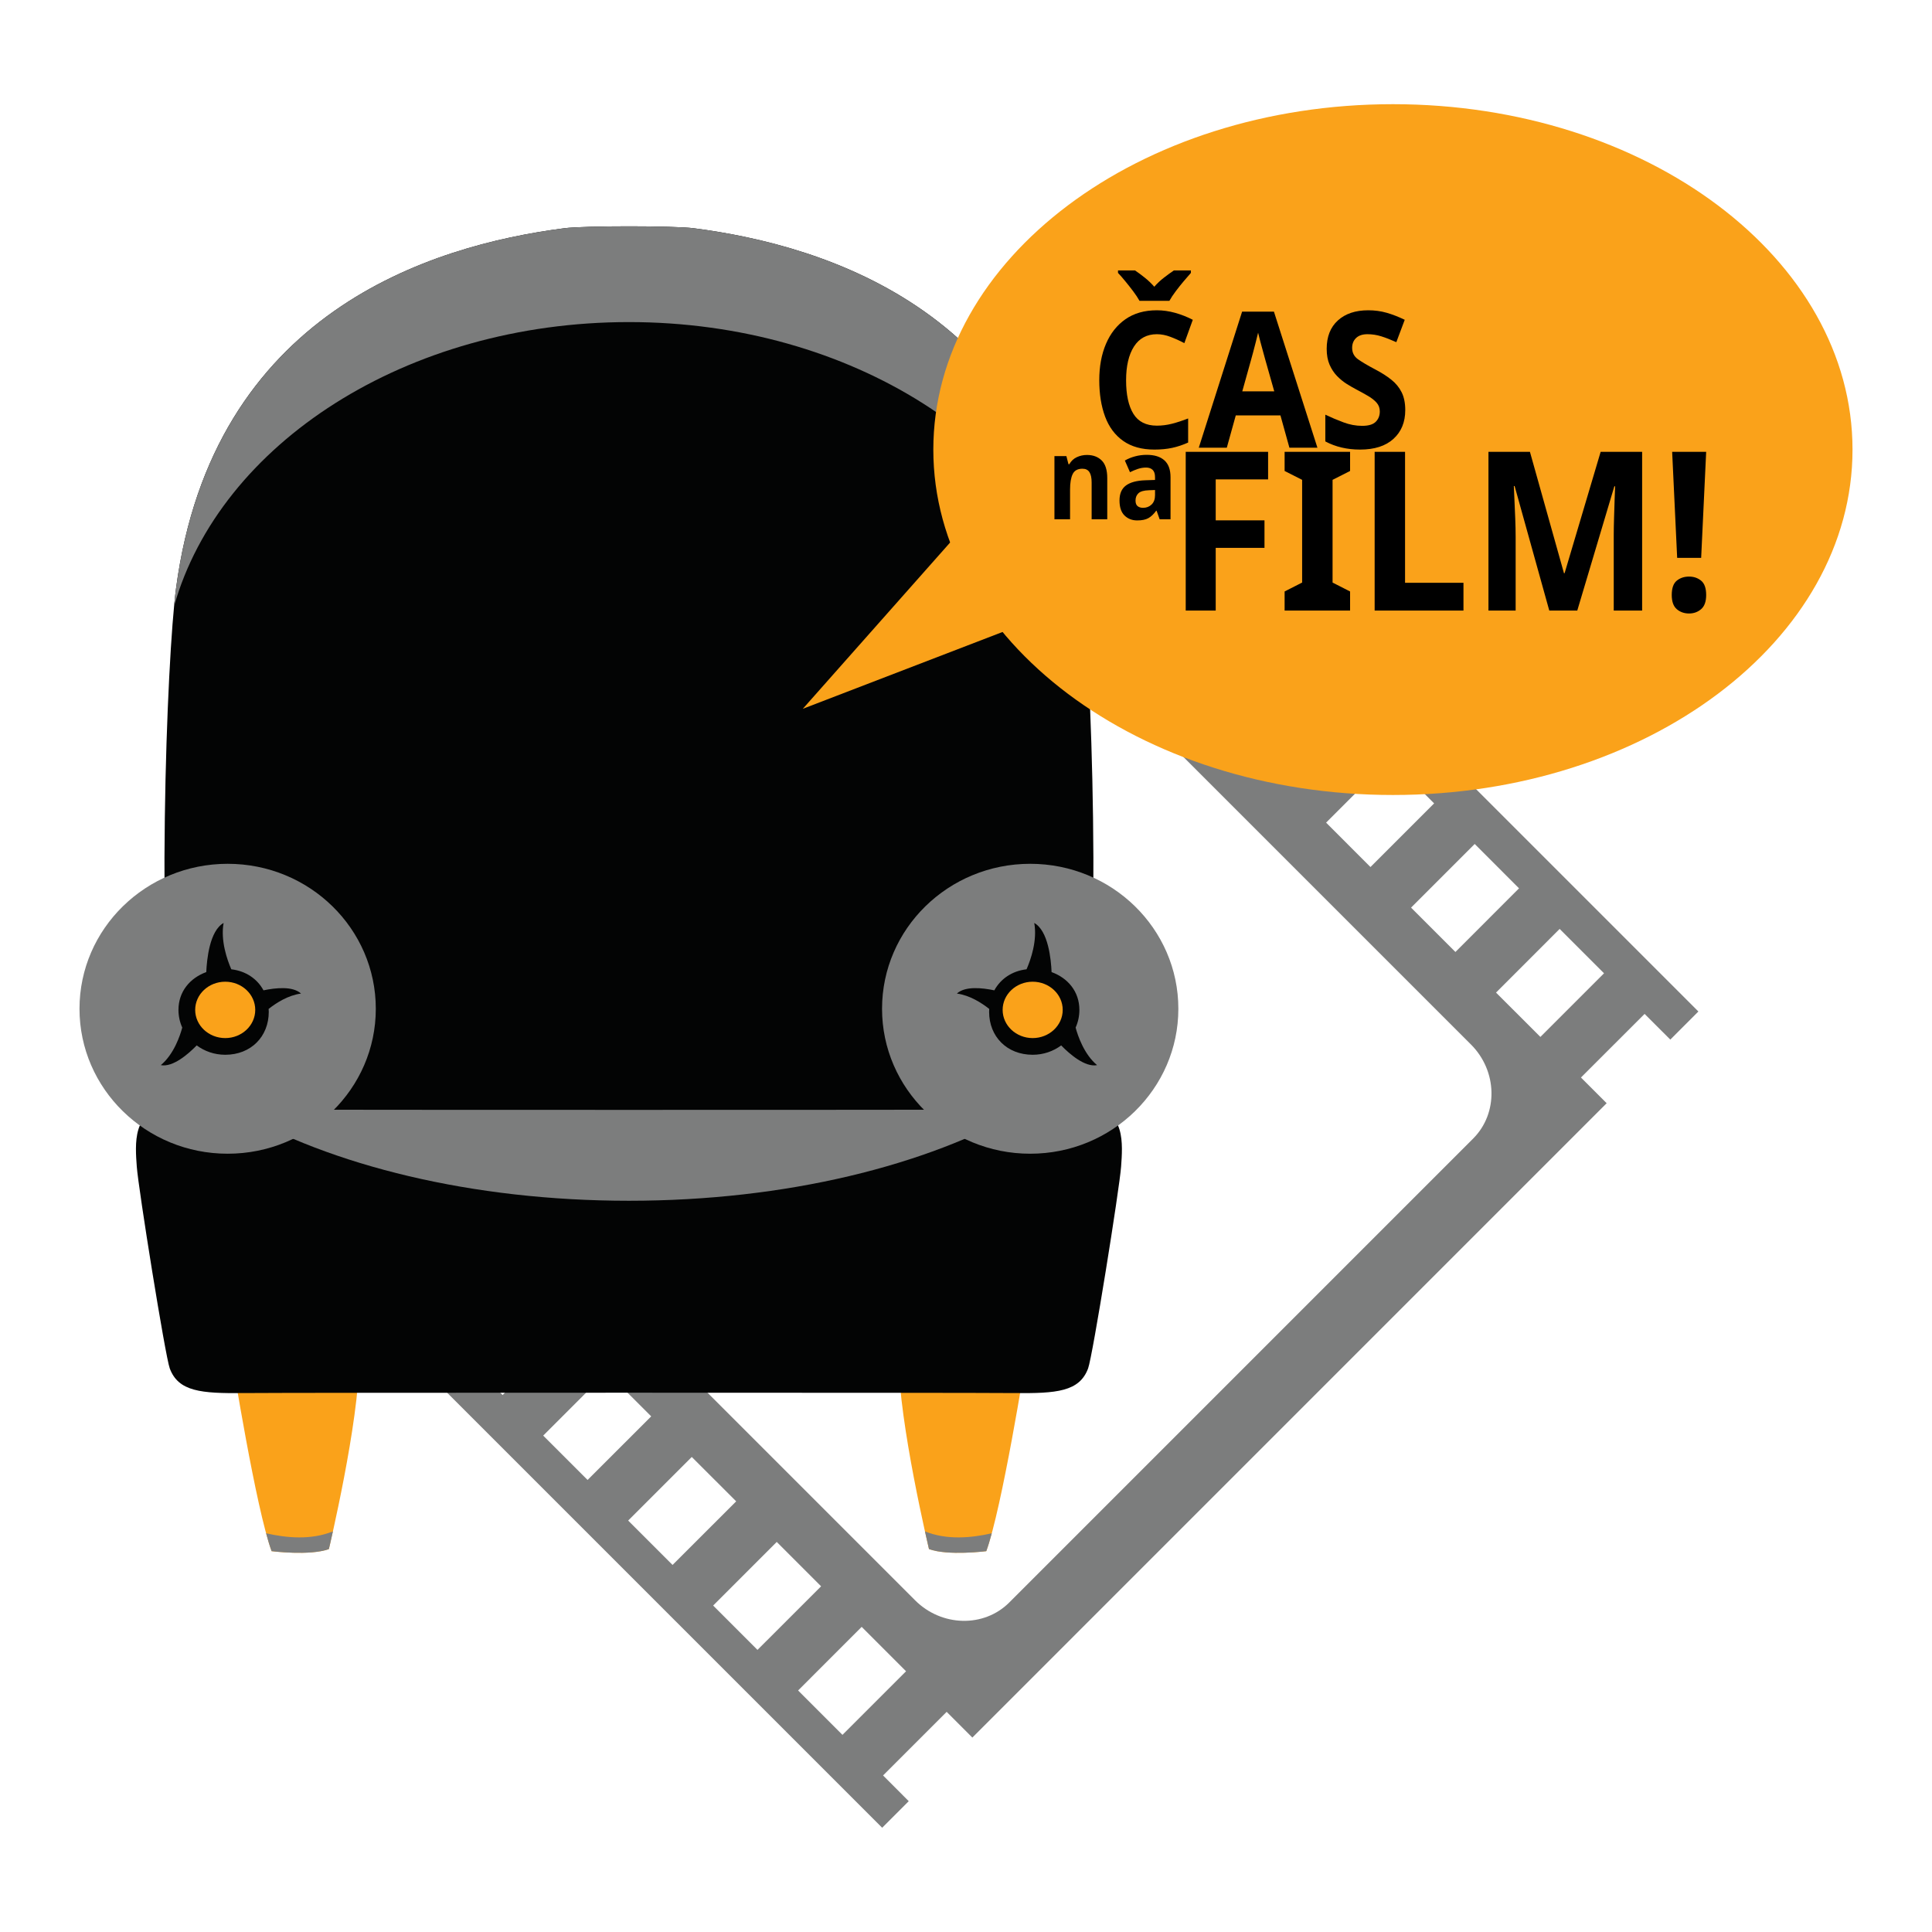
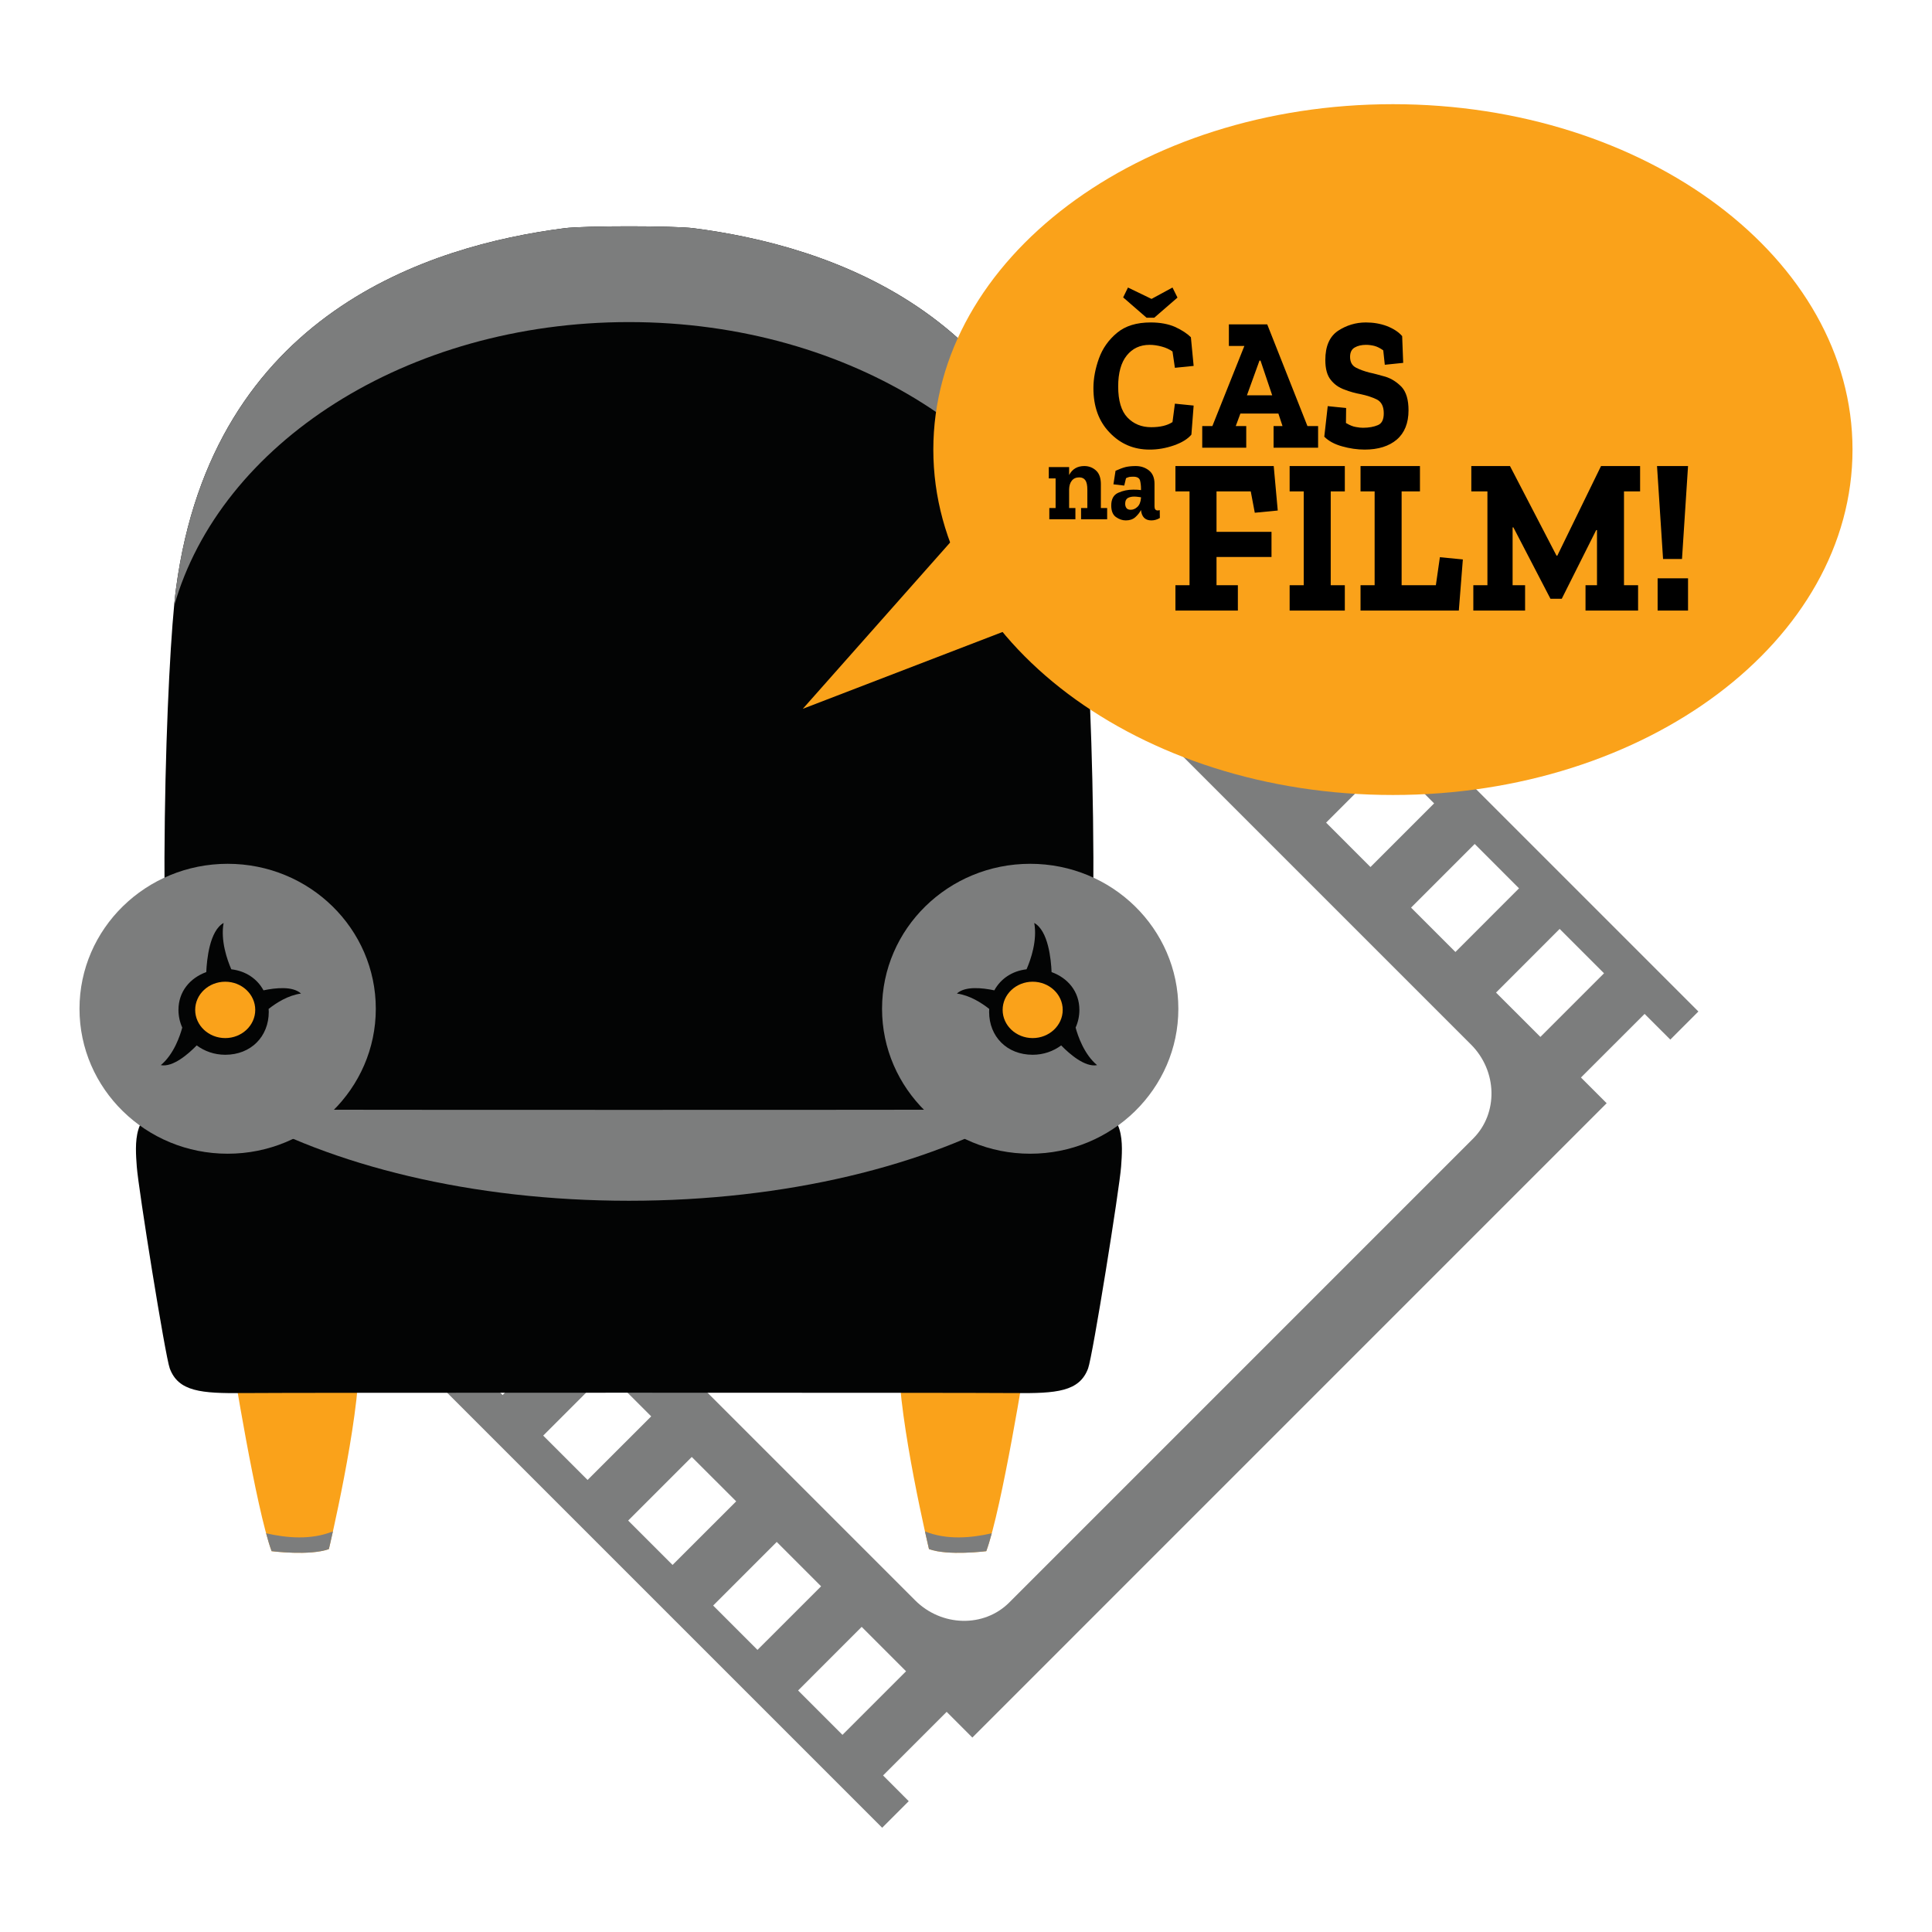
<svg xmlns="http://www.w3.org/2000/svg" width="100%" height="100%" viewBox="0 0 200 200" version="1.1" xml:space="preserve" style="fill-rule:evenodd;clip-rule:evenodd;stroke-linejoin:round;stroke-miterlimit:2;">
  <g transform="matrix(0.409257,0,0,0.409257,-469.29,-1206.01)">
    <g transform="matrix(4.16667,0,0,4.16667,-25,1829.98)">
      <path d="M357.948,306.5L354.085,310.36L351.392,307.665L355.254,303.803L357.948,306.5ZM363.105,311.657L359.244,315.517L356.551,312.827L360.413,308.963L363.105,311.657ZM368.266,316.814L364.402,320.678L361.708,317.983L365.571,314.121L368.266,316.814ZM373.42,321.971L369.559,325.835L366.866,323.142L370.729,319.278L373.42,321.971ZM378.58,327.129L374.717,330.992L372.024,328.3L375.886,324.435L378.58,327.129ZM370.502,331.451C372.11,333.056 372.17,335.627 370.636,337.161L342.472,365.327C340.937,366.861 338.365,366.801 336.759,365.194L316.405,344.84C314.799,343.233 314.738,340.662 316.271,339.128L344.439,310.964C345.971,309.429 348.541,309.49 350.147,311.097L370.502,331.451ZM315.58,348.871L311.717,352.73L309.021,350.035L312.882,346.174L315.58,348.871ZM320.737,354.026L316.875,357.887L314.181,355.194L318.041,351.332L320.737,354.026ZM325.896,359.185L322.034,363.046L319.339,360.352L323.2,356.491L325.896,359.185ZM331.051,364.343L327.189,368.203L324.498,365.511L328.358,361.649L331.051,364.343ZM336.209,369.501L332.348,373.361L329.655,370.667L333.515,366.805L336.209,369.501ZM350.443,298.995L352.788,301.34L348.924,305.201L346.582,302.857L308.073,341.364L310.42,343.71L306.556,347.571L304.211,345.227L302.598,346.841L334.758,379L336.371,377.387L334.813,375.825L338.674,371.964L340.233,373.525L378.74,335.016L377.18,333.456L381.043,329.594L382.604,331.154L384.309,329.448L352.15,297.288L350.443,298.995Z" style="fill:rgb(124,125,125);fill-rule:nonzero;" />
    </g>
    <g transform="matrix(4.16667,0,0,4.16667,-25,1829.98)">
      <path d="M295.296,350.554L303.007,350.554C303.007,354.376 301.17,362.084 301.17,362.084C300.008,362.505 297.693,362.21 297.693,362.21C296.735,359.613 295.296,350.554 295.296,350.554Z" style="fill:rgb(250,162,26);fill-rule:nonzero;" />
    </g>
    <g transform="matrix(4.16667,0,0,4.16667,-25,1829.98)">
      <path d="M297.358,361.124C297.474,361.55 297.586,361.921 297.693,362.21C297.693,362.21 300.008,362.505 301.17,362.084C301.17,362.084 301.268,361.677 301.415,361.009C300.079,361.549 298.59,361.405 297.358,361.124Z" style="fill:rgb(124,125,125);fill-rule:nonzero;" />
    </g>
    <g transform="matrix(4.16667,0,0,4.16667,-25,1829.98)">
      <path d="M343.476,350.554L335.764,350.554C335.764,354.376 337.601,362.084 337.601,362.084C338.764,362.505 341.078,362.21 341.078,362.21C342.036,359.613 343.476,350.554 343.476,350.554Z" style="fill:rgb(250,162,26);fill-rule:nonzero;" />
    </g>
    <g transform="matrix(4.16667,0,0,4.16667,-25,1829.98)">
      <path d="M341.413,361.124C341.297,361.55 341.185,361.921 341.078,362.21C341.078,362.21 338.764,362.505 337.601,362.084C337.601,362.084 337.505,361.677 337.356,361.009C338.691,361.549 340.181,361.405 341.413,361.124Z" style="fill:rgb(124,125,125);fill-rule:nonzero;" />
    </g>
    <g transform="matrix(4.16667,0,0,4.16667,-25,1829.98)">
      <path d="M346.88,303.759C344.651,287.016 331.438,282.949 323.316,281.898C322.105,281.743 316.676,281.743 315.473,281.897C307.353,282.943 294.12,287.006 291.892,303.759C291.327,307.984 290.641,325.719 291.892,336.616L346.88,336.616C348.132,325.719 347.442,307.984 346.88,303.759Z" style="fill:rgb(3,4,4);fill-rule:nonzero;" />
    </g>
    <g transform="matrix(4.16667,0,0,4.16667,-25,1829.98)">
      <path d="M315.473,281.897C307.353,282.943 294.12,287.006 291.892,303.759C291.851,304.055 291.81,304.424 291.77,304.847C294.562,294.979 305.865,287.596 319.387,287.596C332.907,287.596 344.212,294.979 347.002,304.847C346.963,304.424 346.921,304.055 346.88,303.759C344.651,287.016 331.438,282.949 323.316,281.898C322.105,281.743 316.676,281.743 315.473,281.897Z" style="fill:rgb(124,125,125);fill-rule:nonzero;" />
    </g>
    <g transform="matrix(4.16667,0,0,4.16667,-25,1829.98)">
      <path d="M347.356,335.39C345.228,335.429 293.543,335.429 291.416,335.39C289.222,335.348 289.413,337.545 289.509,338.868C289.604,340.192 291.235,350.372 291.511,351.116C292.035,352.525 293.418,352.641 295.992,352.612C298.31,352.583 340.461,352.583 342.778,352.612C345.354,352.641 346.734,352.525 347.26,351.116C347.538,350.372 349.167,340.192 349.263,338.868C349.357,337.545 349.548,335.348 347.356,335.39Z" style="fill:rgb(3,4,4);fill-rule:nonzero;" />
    </g>
    <g transform="matrix(4.16667,0,0,4.16667,-25,1829.98)">
      <path d="M295.429,335.405C301.286,338.799 309.848,340.938 319.387,340.938C328.923,340.938 337.486,338.799 343.344,335.405C332.991,335.426 305.781,335.426 295.429,335.405Z" style="fill:rgb(124,125,125);fill-rule:nonzero;" />
    </g>
    <g transform="matrix(4.16667,0,0,4.16667,-25,1829.98)">
      <path d="M304.019,329.283C304.019,334.142 299.994,338.082 295.026,338.082C290.06,338.082 286.031,334.142 286.031,329.283C286.031,324.423 290.06,320.482 295.026,320.482C299.994,320.482 304.019,324.423 304.019,329.283Z" style="fill:rgb(124,125,125);fill-rule:nonzero;" />
    </g>
    <g transform="matrix(4.16667,0,0,4.16667,-25,1829.98)">
      <path d="M299.478,328.359C298.98,327.898 297.938,328.008 297.201,328.164C296.822,327.465 296.129,326.989 295.246,326.886C294.99,326.297 294.588,325.144 294.779,324.073C293.933,324.548 293.762,326.272 293.727,327.056C292.734,327.416 292.039,328.243 292.039,329.35C292.039,329.733 292.121,330.096 292.269,330.425C292.137,330.911 291.764,332.04 290.967,332.705C291.698,332.843 292.62,332.046 293.146,331.507C293.626,331.863 294.225,332.075 294.879,332.075C296.44,332.075 297.521,330.97 297.521,329.469C297.521,329.408 297.517,329.348 297.512,329.292C297.976,328.926 298.694,328.464 299.478,328.359Z" style="fill:rgb(3,4,4);fill-rule:nonzero;" />
    </g>
    <g transform="matrix(4.16667,0,0,4.16667,-25,1829.98)">
      <path d="M296.7,329.35C296.7,330.295 295.884,331.062 294.879,331.062C293.87,331.062 293.054,330.295 293.054,329.35C293.054,328.406 293.87,327.64 294.879,327.64C295.884,327.64 296.7,328.406 296.7,329.35Z" style="fill:rgb(250,162,26);fill-rule:nonzero;" />
    </g>
    <g transform="matrix(4.16667,0,0,4.16667,-25,1829.98)">
      <path d="M334.751,329.283C334.751,334.142 338.777,338.082 343.745,338.082C348.711,338.082 352.739,334.142 352.739,329.283C352.739,324.423 348.711,320.482 343.745,320.482C338.777,320.482 334.751,324.423 334.751,329.283Z" style="fill:rgb(124,125,125);fill-rule:nonzero;" />
    </g>
    <g transform="matrix(4.16667,0,0,4.16667,-25,1829.98)">
      <path d="M339.294,328.359C339.79,327.898 340.83,328.008 341.568,328.164C341.948,327.465 342.641,326.989 343.524,326.886C343.78,326.297 344.183,325.144 343.991,324.073C344.84,324.548 345.01,326.272 345.043,327.056C346.036,327.416 346.731,328.243 346.731,329.35C346.731,329.733 346.65,330.096 346.502,330.425C346.633,330.911 347.009,332.04 347.805,332.705C347.074,332.843 346.152,332.046 345.625,331.507C345.146,331.863 344.547,332.075 343.896,332.075C342.331,332.075 341.251,330.97 341.251,329.469C341.251,329.408 341.255,329.348 341.258,329.292C340.796,328.926 340.076,328.464 339.294,328.359Z" style="fill:rgb(3,4,4);fill-rule:nonzero;" />
    </g>
    <g transform="matrix(4.16667,0,0,4.16667,-25,1829.98)">
      <path d="M342.072,329.35C342.072,330.295 342.889,331.062 343.896,331.062C344.9,331.062 345.719,330.295 345.719,329.35C345.719,328.406 344.9,327.64 343.896,327.64C342.889,327.64 342.072,328.406 342.072,329.35Z" style="fill:rgb(250,162,26);fill-rule:nonzero;" />
    </g>
    <g transform="matrix(4.16667,0,0,4.16667,-25,1829.98)">
      <path d="M393.665,295.338C393.665,306.917 381.174,316.305 365.766,316.305C350.355,316.305 337.864,306.917 337.864,295.338C337.864,283.757 350.355,274.368 365.766,274.368C381.174,274.368 393.665,283.757 393.665,295.338Z" style="fill:rgb(250,162,26);fill-rule:nonzero;" />
    </g>
-     <g transform="matrix(0.470895,0,0,0.519816,885.64,2831.6)">
-       <text x="1139.49px" y="439.514px" style="font-family:'ZillaSlab-Bold', 'Zilla Slab';font-weight:700;font-size:92.34px;">ČAS</text>
+     <g transform="matrix(0.470895,0,0,0.519816,1422.22,3060.07)">
+       <g>
+         <g transform="matrix(92.34,0,0,92.34,0,0)">
+           <path d="M0.513,-0.791L0.378,-0.685L0.333,-0.685L0.197,-0.792L0.225,-0.844L0.362,-0.784L0.484,-0.844L0.513,-0.791ZM0.594,-0.069C0.573,-0.046 0.539,-0.027 0.492,-0.012C0.444,0.003 0.398,0.01 0.351,0.01C0.258,0.01 0.181,-0.02 0.118,-0.08C0.055,-0.139 0.024,-0.217 0.024,-0.314C0.024,-0.365 0.035,-0.417 0.056,-0.47C0.077,-0.523 0.112,-0.568 0.161,-0.605C0.21,-0.642 0.275,-0.66 0.357,-0.66C0.412,-0.66 0.46,-0.652 0.5,-0.636C0.54,-0.619 0.57,-0.601 0.591,-0.582L0.607,-0.431L0.498,-0.421L0.484,-0.507C0.467,-0.518 0.446,-0.527 0.421,-0.533C0.396,-0.539 0.373,-0.542 0.351,-0.542C0.295,-0.542 0.251,-0.523 0.218,-0.486C0.185,-0.449 0.168,-0.394 0.168,-0.323C0.168,-0.248 0.186,-0.193 0.222,-0.159C0.258,-0.125 0.304,-0.108 0.36,-0.108C0.413,-0.108 0.454,-0.117 0.484,-0.135L0.498,-0.232L0.607,-0.222L0.594,-0.069Z" style="fill-rule:nonzero;" />
+         </g>
+         <g transform="matrix(92.34,0,0,92.34,59.467,0)">
+           <path d="M0.687,-0L0.428,-0L0.428,-0.114L0.48,-0.114L0.456,-0.18L0.235,-0.18L0.208,-0.114L0.269,-0.114L0.269,-0L0.013,-0L0.013,-0.114L0.072,-0.114L0.258,-0.536L0.168,-0.536L0.168,-0.65L0.391,-0.65L0.625,-0.114L0.687,-0.114L0.687,-0ZM0.42,-0.276L0.352,-0.459L0.346,-0.459L0.273,-0.276L0.42,-0.276Z" style="fill-rule:nonzero;" />
+         </g>
+         <g transform="matrix(92.34,0,0,92.34,122.905,0)">
+           <path d="M0.526,-0.197C0.526,-0.13 0.503,-0.078 0.458,-0.043C0.413,-0.008 0.35,0.01 0.271,0.01C0.227,0.01 0.183,0.004 0.14,-0.007C0.096,-0.018 0.061,-0.035 0.036,-0.058L0.056,-0.219L0.163,-0.209L0.162,-0.13C0.185,-0.118 0.204,-0.111 0.22,-0.109C0.236,-0.106 0.25,-0.105 0.261,-0.105C0.296,-0.105 0.325,-0.11 0.348,-0.119C0.371,-0.128 0.382,-0.148 0.382,-0.181C0.382,-0.217 0.369,-0.241 0.342,-0.254C0.315,-0.266 0.284,-0.275 0.248,-0.282C0.217,-0.287 0.185,-0.295 0.154,-0.306C0.122,-0.316 0.095,-0.333 0.074,-0.357C0.053,-0.38 0.042,-0.415 0.042,-0.462C0.042,-0.535 0.067,-0.586 0.116,-0.616C0.165,-0.645 0.219,-0.66 0.278,-0.66C0.321,-0.66 0.361,-0.654 0.4,-0.641C0.439,-0.627 0.468,-0.61 0.489,-0.588L0.495,-0.447L0.388,-0.437L0.379,-0.513C0.362,-0.524 0.345,-0.532 0.329,-0.536C0.312,-0.54 0.295,-0.542 0.279,-0.542C0.252,-0.542 0.23,-0.537 0.213,-0.528C0.195,-0.519 0.186,-0.502 0.186,-0.479C0.186,-0.452 0.197,-0.433 0.22,-0.422C0.243,-0.411 0.269,-0.403 0.298,-0.396C0.325,-0.391 0.356,-0.383 0.392,-0.374C0.427,-0.364 0.458,-0.346 0.486,-0.32C0.513,-0.293 0.526,-0.252 0.526,-0.197Z" style="fill-rule:nonzero;" />
+         </g>
+       </g>
    </g>
-     <g transform="matrix(0.551744,0,0,0.609065,832.425,2833.58)">
-       <text x="1104.86px" y="439.514px" style="font-family:'ZillaSlab-Bold', 'Zilla Slab';font-weight:700;font-size:92.34px;">FILM!</text>
+     <g transform="matrix(0.551744,0,0,0.609065,1442.02,3101.27)">
+       <g>
+         <g transform="matrix(92.34,0,0,92.34,0,0)">
+           <path d="M0.547,-0.45L0.433,-0.44L0.413,-0.536L0.243,-0.536L0.243,-0.354L0.516,-0.354L0.516,-0.241L0.243,-0.241L0.243,-0.114L0.349,-0.114L0.349,-0L0.039,-0L0.039,-0.114L0.109,-0.114L0.109,-0.536L0.039,-0.536L0.039,-0.65L0.527,-0.65L0.547,-0.45Z" style="fill-rule:nonzero;" />
+         </g>
+         <g transform="matrix(92.34,0,0,92.34,52.3568,0)">
+           <path d="M0.313,-0L0.039,-0L0.039,-0.114L0.109,-0.114L0.109,-0.536L0.039,-0.536L0.039,-0.65L0.313,-0.65L0.313,-0.536L0.243,-0.536L0.243,-0.114L0.313,-0.114L0.313,-0Z" style="fill-rule:nonzero;" />
+         </g>
+         <g transform="matrix(92.34,0,0,92.34,84.8605,0)">
+           <path d="M0.527,-0L0.039,-0L0.039,-0.114L0.109,-0.114L0.109,-0.536L0.039,-0.536L0.039,-0.65L0.334,-0.65L0.334,-0.536L0.243,-0.536L0.243,-0.114L0.413,-0.114L0.433,-0.24L0.547,-0.23L0.527,-0Z" style="fill-rule:nonzero;" />
+         </g>
+         <g transform="matrix(92.34,0,0,92.34,136.386,0)">
+           <path d="M0.869,-0.536L0.789,-0.536L0.789,-0.114L0.859,-0.114L0.859,-0L0.598,-0L0.598,-0.114L0.655,-0.114L0.655,-0.362L0.651,-0.362L0.48,-0.053L0.424,-0.053L0.24,-0.374L0.236,-0.374L0.236,-0.114L0.298,-0.114L0.298,-0L0.041,-0L0.041,-0.114L0.111,-0.114L0.111,-0.536L0.031,-0.536L0.031,-0.65L0.223,-0.65L0.454,-0.247L0.458,-0.247L0.675,-0.65L0.869,-0.65L0.869,-0.536Z" style="fill-rule:nonzero;" />
+         </g>
+         <g transform="matrix(92.34,0,0,92.34,219.492,0)">
+           <path d="M0.207,-0.65L0.177,-0.232L0.083,-0.232L0.053,-0.65L0.207,-0.65ZM0.056,-0L0.056,-0.145L0.207,-0.145L0.207,-0L0.056,-0Z" style="fill-rule:nonzero;" />
+         </g>
+       </g>
    </g>
-     <g transform="matrix(0.286998,0,0,0.316814,1073.85,2938.93)">
-       <text x="1175.92px" y="439.514px" style="font-family:'ZillaSlab-Bold', 'Zilla Slab';font-weight:700;font-size:92.34px;">na</text>
+     <g transform="matrix(0.286998,0,0,0.316814,1411.34,3078.17)">
+       <g>
+         <g transform="matrix(92.34,0,0,92.34,0,0)">
+           <path d="M0.581,-0L0.332,-0L0.332,-0.097L0.392,-0.097L0.392,-0.254C0.392,-0.293 0.386,-0.32 0.373,-0.337C0.36,-0.354 0.34,-0.362 0.315,-0.362C0.284,-0.362 0.261,-0.353 0.244,-0.334C0.227,-0.315 0.219,-0.29 0.218,-0.259L0.218,-0.097L0.278,-0.097L0.278,-0L0.029,-0L0.029,-0.097L0.089,-0.097L0.089,-0.353L0.024,-0.353L0.024,-0.451L0.218,-0.451L0.218,-0.382C0.248,-0.434 0.296,-0.46 0.363,-0.46C0.406,-0.46 0.443,-0.447 0.474,-0.422C0.505,-0.397 0.521,-0.357 0.521,-0.304L0.521,-0.097L0.581,-0.097L0.581,-0Z" style="fill-rule:nonzero;" />
+         </g>
+         <g transform="matrix(92.34,0,0,92.34,54.7576,0)">
+           <path d="M0.068,-0.419C0.107,-0.435 0.14,-0.446 0.167,-0.452C0.193,-0.457 0.224,-0.46 0.261,-0.46C0.31,-0.46 0.352,-0.447 0.387,-0.422C0.422,-0.397 0.44,-0.358 0.44,-0.307L0.44,-0.111C0.44,-0.088 0.45,-0.076 0.471,-0.076C0.477,-0.076 0.483,-0.077 0.49,-0.079L0.491,-0.011C0.465,0.003 0.438,0.01 0.41,0.01C0.351,0.01 0.318,-0.02 0.311,-0.079L0.311,-0.08C0.298,-0.057 0.28,-0.037 0.257,-0.018C0.233,0.001 0.203,0.01 0.166,0.01C0.133,0.01 0.102,0 0.072,-0.019C0.042,-0.038 0.027,-0.072 0.027,-0.119C0.027,-0.174 0.049,-0.211 0.094,-0.229C0.138,-0.247 0.186,-0.256 0.237,-0.256C0.266,-0.256 0.29,-0.255 0.311,-0.252L0.311,-0.267C0.311,-0.29 0.308,-0.313 0.302,-0.335C0.295,-0.357 0.274,-0.368 0.237,-0.368C0.224,-0.368 0.212,-0.367 0.201,-0.366C0.19,-0.364 0.179,-0.36 0.168,-0.355L0.151,-0.291L0.048,-0.302L0.068,-0.419ZM0.311,-0.184L0.311,-0.19C0.3,-0.191 0.29,-0.193 0.279,-0.194C0.268,-0.195 0.257,-0.196 0.246,-0.196C0.223,-0.196 0.203,-0.192 0.186,-0.184C0.169,-0.175 0.16,-0.159 0.16,-0.134C0.16,-0.119 0.164,-0.107 0.172,-0.097C0.18,-0.087 0.194,-0.082 0.213,-0.082C0.236,-0.082 0.257,-0.09 0.277,-0.107C0.296,-0.123 0.308,-0.149 0.311,-0.184Z" style="fill-rule:nonzero;" />
+         </g>
+       </g>
    </g>
    <g transform="matrix(4.16667,0,0,4.16667,-25,1829.98)">
      <path d="M340.688,298.941L329.942,311.072L343.459,305.873L340.688,298.941Z" style="fill:rgb(250,162,26);fill-rule:nonzero;" />
    </g>
  </g>
</svg>
